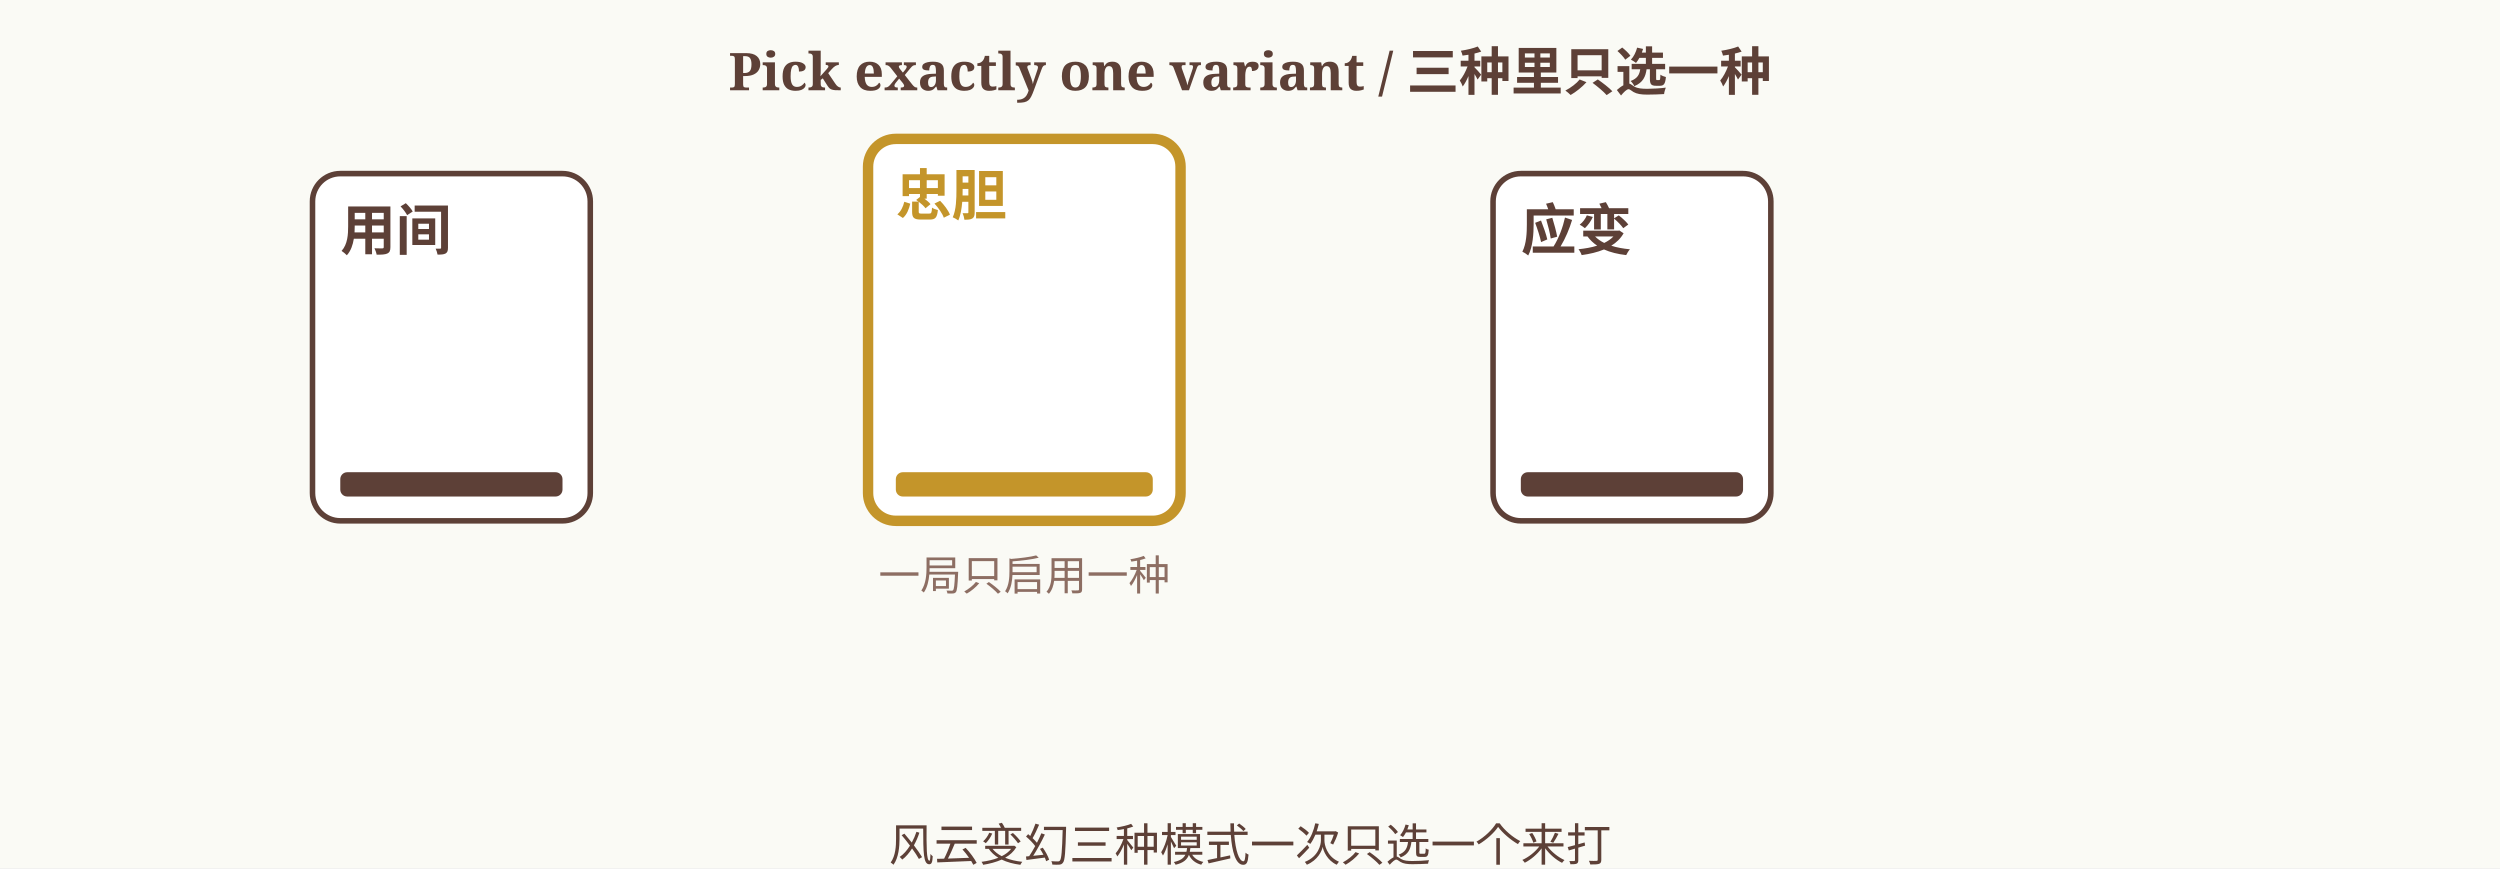
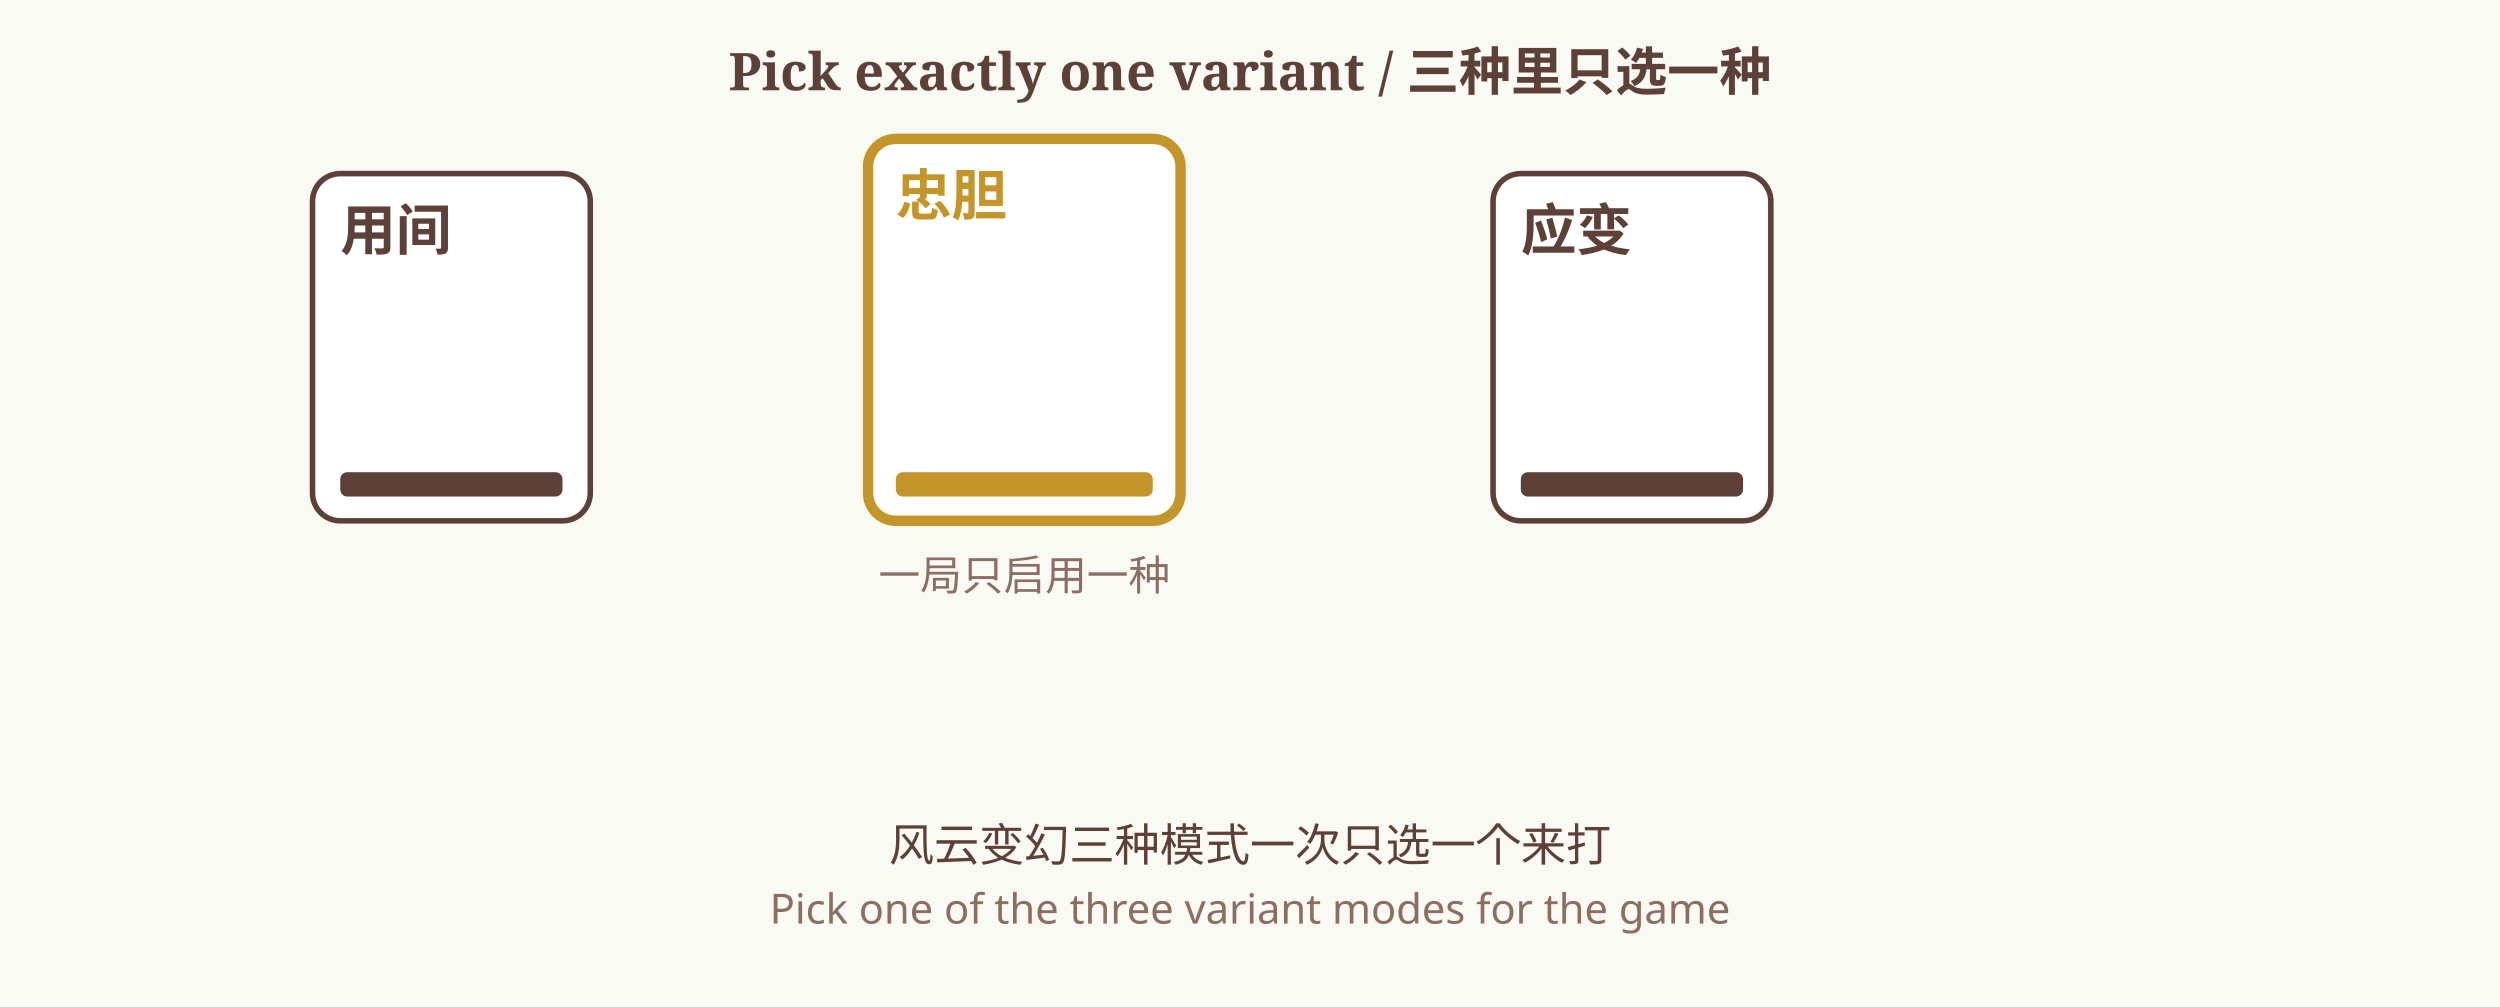
- <svg xmlns="http://www.w3.org/2000/svg" viewBox="0 0 720 250" role="img">
-   <rect width="720" height="250" fill="#FAFAF5" />
+ <svg xmlns="http://www.w3.org/2000/svg" viewBox="0 0 720 290" role="img">
+   <rect width="720" height="290" fill="#FAFAF5" />
  <defs>
    <marker id="arr" markerWidth="8" markerHeight="8" refX="6" refY="4" orient="auto">
      <path d="M0 0l8 4-8 4z" fill="#C4952A" />
    </marker>
  </defs>
  <text x="360" y="26" text-anchor="middle" font-family="Georgia, serif" font-size="15" fill="#5D4037" font-weight="700">Pick exactly one variant / 三种里只选一种</text>
  <g>
    <rect x="90" y="50" width="80" height="100" rx="8" fill="#fff" stroke="#5D4037" stroke-width="1.6" />
    <text x="98" y="72" font-family="'PingFang SC', 'Hiragino Sans GB', 'Microsoft YaHei', sans-serif" font-size="16" font-weight="700" fill="#5D4037">用间</text>
    <rect x="98" y="136" width="64" height="7" rx="2" fill="#5D4037" />
  </g>
  <g>
    <rect x="250" y="40" width="90" height="110" rx="8" fill="#fff" stroke="#C4952A" stroke-width="3" />
    <text x="258" y="62" font-family="'PingFang SC', 'Hiragino Sans GB', 'Microsoft YaHei', sans-serif" font-size="16" font-weight="700" fill="#C4952A">忠胆</text>
    <rect x="258" y="136" width="74" height="7" rx="2" fill="#C4952A" />
  </g>
  <g>
    <rect x="430" y="50" width="80" height="100" rx="8" fill="#fff" stroke="#5D4037" stroke-width="1.6" />
    <text x="438" y="72" font-family="'PingFang SC', 'Hiragino Sans GB', 'Microsoft YaHei', sans-serif" font-size="16" font-weight="700" fill="#5D4037">应变</text>
    <rect x="438" y="136" width="64" height="7" rx="2" fill="#5D4037" />
  </g>
  <text x="295" y="170" text-anchor="middle" font-family="'PingFang SC', 'Hiragino Sans GB', 'Microsoft YaHei', sans-serif" font-size="12" fill="#8D6E63">一局只启用一种</text>
  <text x="360" y="248" text-anchor="middle" font-family="'PingFang SC', 'Hiragino Sans GB', 'Microsoft YaHei', sans-serif" font-size="13" fill="#5D4037">风云变幻三种模式一次只选一个来打</text>
  <text x="360" y="266" text-anchor="middle" font-family="'PingFang SC', 'Hiragino Sans GB', 'Microsoft YaHei', sans-serif" font-size="12" fill="#8D6E63">Pick one of the three variant modes for the game</text>
</svg>
